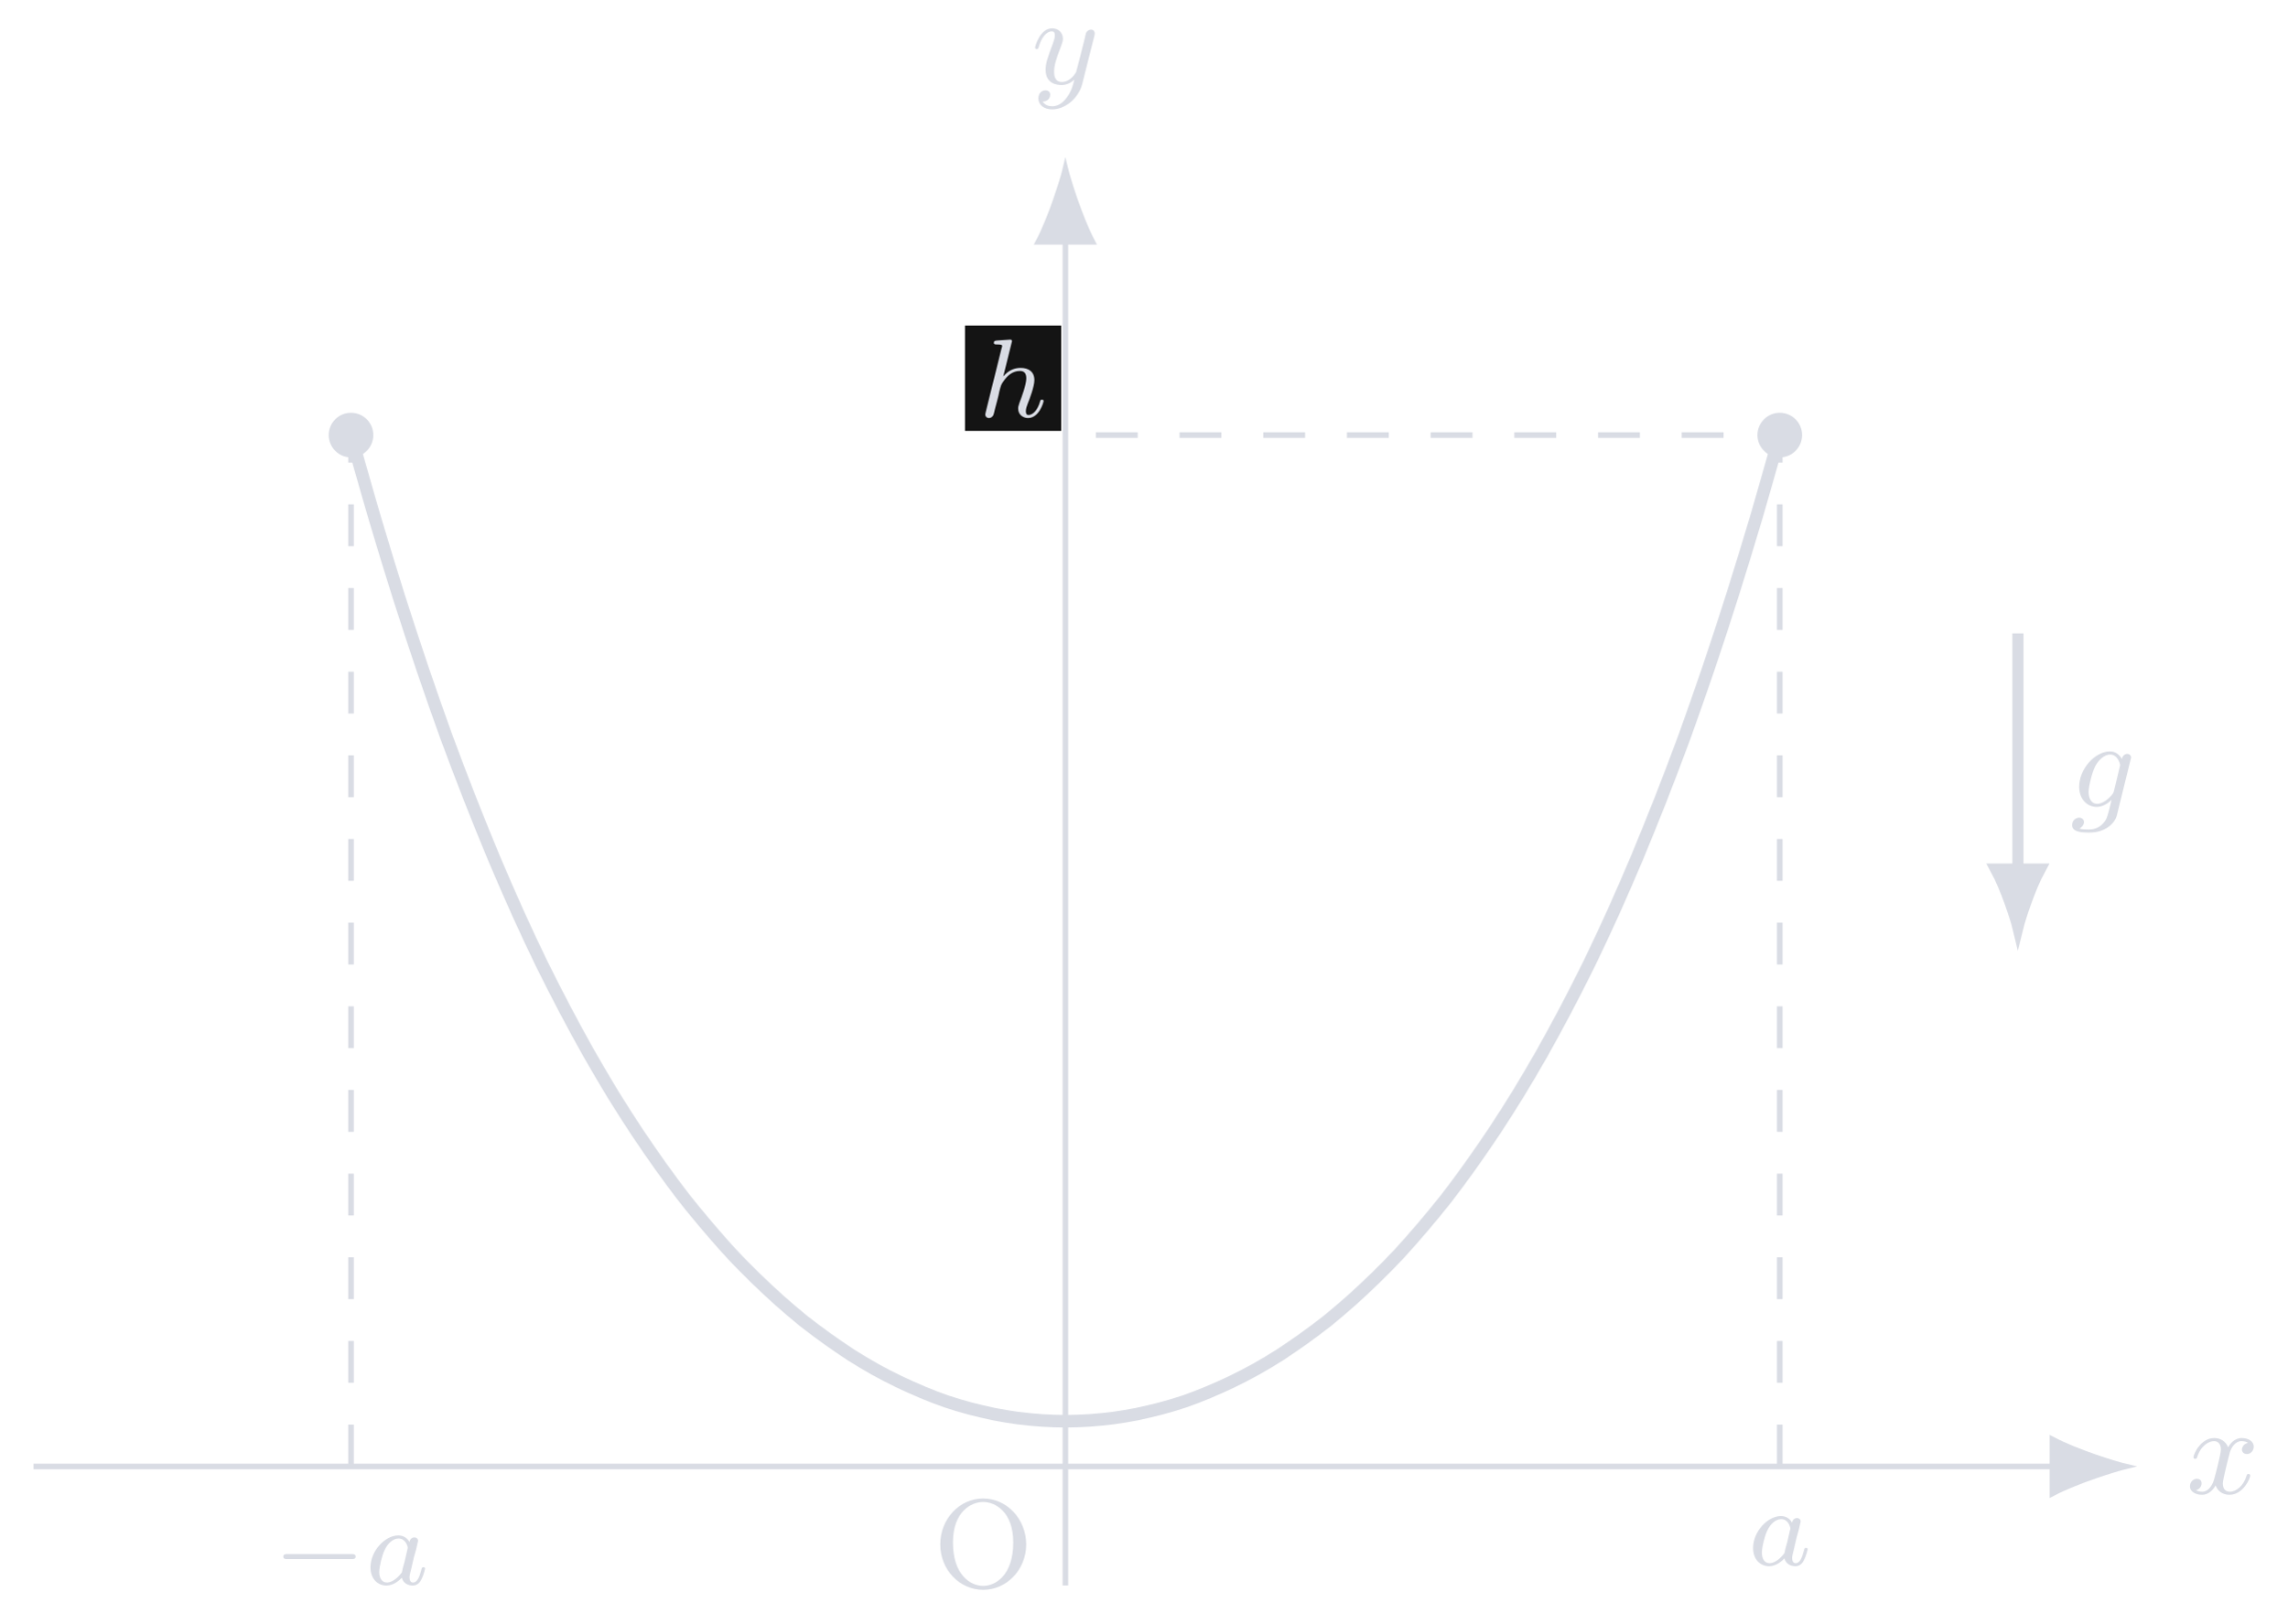
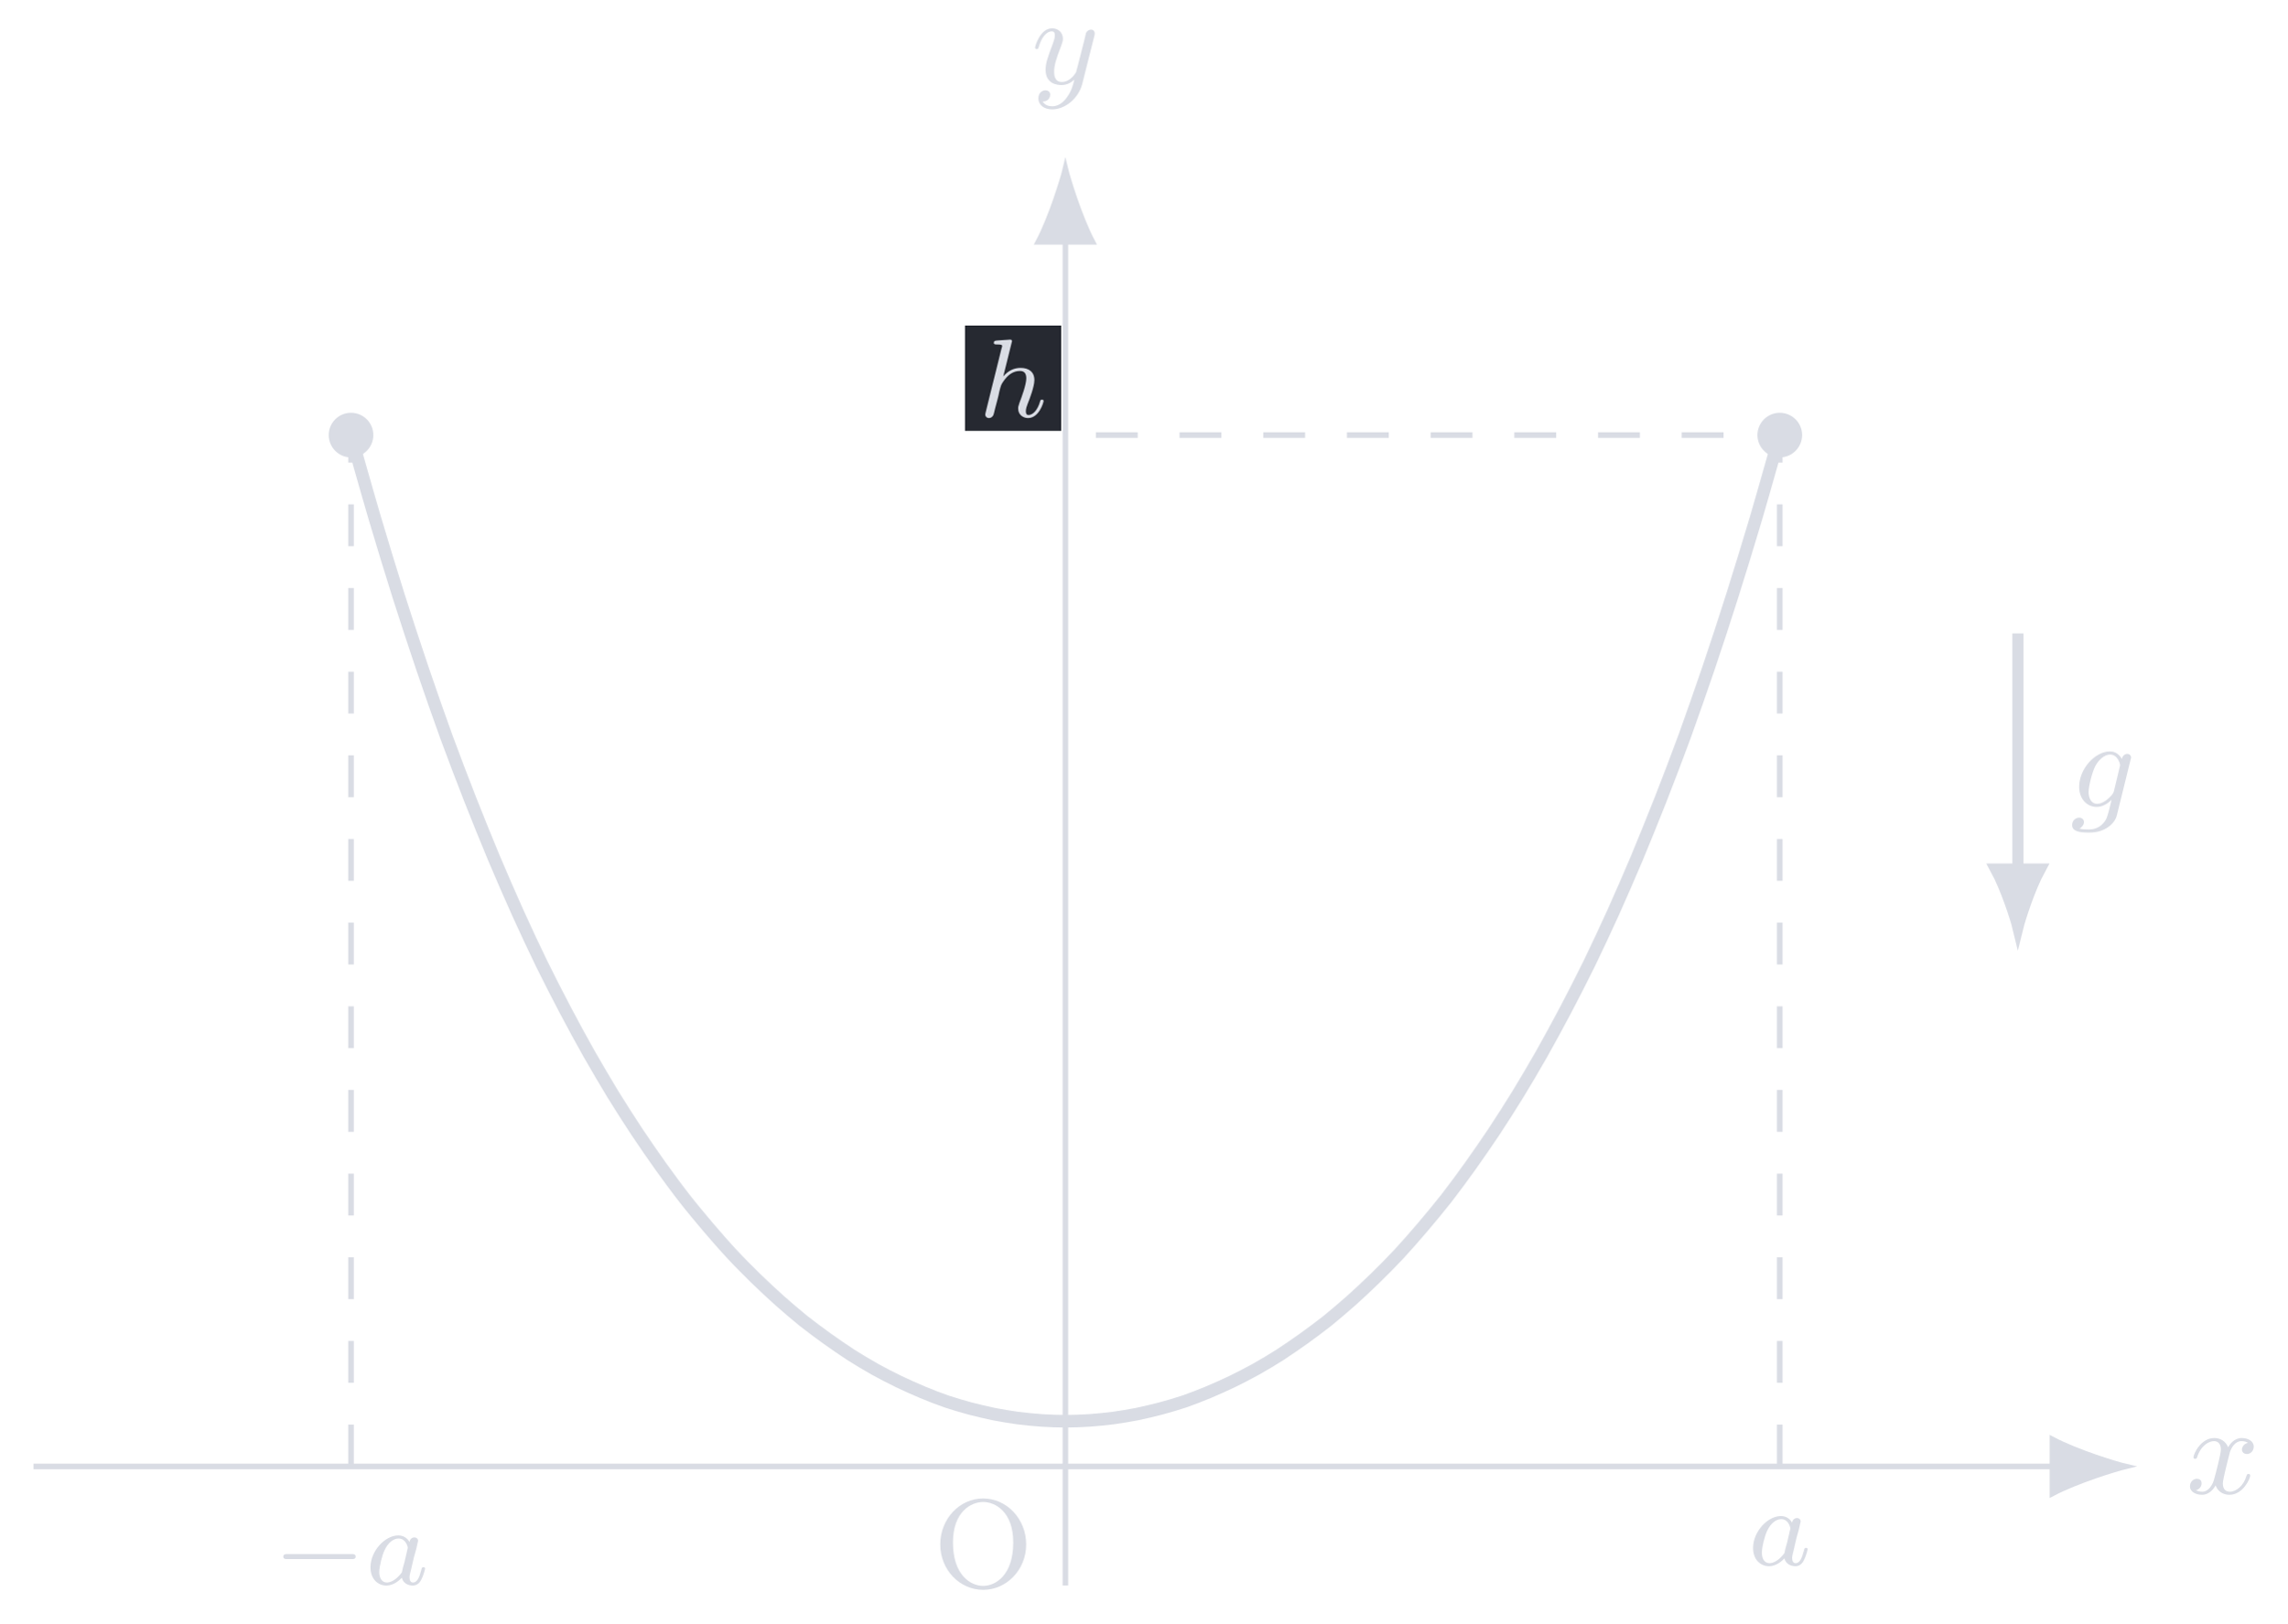
<svg xmlns="http://www.w3.org/2000/svg" xmlns:xlink="http://www.w3.org/1999/xlink" width="228.20pt" height="162.05pt" viewBox="0 0 163 115.75">
  <defs>
    <g>
      <g id="glyph-0-0">
        <path d="M 4.406 -3.609 C 4.078 -3.547 3.969 -3.266 3.969 -3.141 C 3.969 -2.969 4.094 -2.812 4.328 -2.812 C 4.578 -2.812 4.812 -3.031 4.812 -3.344 C 4.812 -3.75 4.375 -3.953 3.953 -3.953 C 3.406 -3.953 3.094 -3.484 2.984 -3.297 C 2.812 -3.734 2.422 -3.953 2 -3.953 C 1.031 -3.953 0.516 -2.812 0.516 -2.578 C 0.516 -2.5 0.578 -2.469 0.641 -2.469 C 0.719 -2.469 0.75 -2.516 0.766 -2.562 C 1.047 -3.453 1.641 -3.734 1.984 -3.734 C 2.234 -3.734 2.469 -3.562 2.469 -3.141 C 2.469 -2.812 2.094 -1.391 1.969 -0.953 C 1.891 -0.688 1.625 -0.125 1.141 -0.125 C 0.953 -0.125 0.766 -0.188 0.688 -0.234 C 0.922 -0.281 1.094 -0.5 1.094 -0.719 C 1.094 -0.953 0.938 -1.047 0.766 -1.047 C 0.5 -1.047 0.266 -0.828 0.266 -0.516 C 0.266 -0.078 0.75 0.094 1.125 0.094 C 1.641 0.094 1.953 -0.328 2.094 -0.578 C 2.312 0.016 2.844 0.094 3.078 0.094 C 4.047 0.094 4.562 -1.062 4.562 -1.281 C 4.562 -1.328 4.531 -1.391 4.438 -1.391 C 4.344 -1.391 4.328 -1.359 4.281 -1.219 C 4.094 -0.578 3.578 -0.125 3.109 -0.125 C 2.844 -0.125 2.609 -0.281 2.609 -0.719 C 2.609 -0.906 2.734 -1.406 2.812 -1.75 C 2.844 -1.906 3.094 -2.875 3.109 -2.938 C 3.219 -3.266 3.484 -3.734 3.938 -3.734 C 4.094 -3.734 4.266 -3.703 4.406 -3.609 Z M 4.406 -3.609 " />
      </g>
      <g id="glyph-0-1">
        <path d="M 4.5 -3.453 C 4.5 -3.484 4.516 -3.547 4.516 -3.594 C 4.516 -3.719 4.438 -3.859 4.25 -3.859 C 4.125 -3.859 3.969 -3.781 3.891 -3.609 C 3.891 -3.578 3.797 -3.219 3.75 -3.016 L 3.297 -1.234 C 3.219 -0.969 3.219 -0.953 3.203 -0.875 C 3.203 -0.828 2.812 -0.125 2.172 -0.125 C 1.625 -0.125 1.625 -0.688 1.625 -0.859 C 1.625 -1.266 1.734 -1.703 2.125 -2.703 C 2.188 -2.906 2.25 -3.031 2.25 -3.203 C 2.25 -3.641 1.922 -3.953 1.484 -3.953 C 0.625 -3.953 0.266 -2.688 0.266 -2.578 C 0.266 -2.5 0.328 -2.469 0.391 -2.469 C 0.484 -2.469 0.5 -2.531 0.531 -2.641 C 0.719 -3.297 1.078 -3.734 1.453 -3.734 C 1.672 -3.734 1.672 -3.562 1.672 -3.438 C 1.672 -3.281 1.625 -3.125 1.547 -2.906 C 1.125 -1.797 1.016 -1.422 1.016 -1 C 1.016 0 1.812 0.094 2.156 0.094 C 2.594 0.094 2.906 -0.141 3.062 -0.297 C 2.953 0.156 2.844 0.562 2.5 1.016 C 2.234 1.375 1.875 1.609 1.484 1.609 C 1.234 1.609 0.938 1.516 0.812 1.266 C 1.281 1.266 1.344 0.875 1.344 0.781 C 1.344 0.594 1.203 0.469 1 0.469 C 0.781 0.469 0.5 0.641 0.5 1.047 C 0.5 1.516 0.906 1.828 1.484 1.828 C 2.391 1.828 3.359 1.062 3.625 0.016 Z M 4.5 -3.453 " />
      </g>
      <g id="glyph-0-2">
        <path d="M 4.359 -3.516 C 4.359 -3.656 4.25 -3.781 4.078 -3.781 C 3.938 -3.781 3.75 -3.672 3.703 -3.422 C 3.5 -3.766 3.219 -3.953 2.844 -3.953 C 1.766 -3.953 0.656 -2.688 0.656 -1.438 C 0.656 -0.594 1.188 0 1.906 0 C 2.312 0 2.672 -0.219 2.969 -0.5 C 2.844 0 2.703 0.594 2.625 0.766 C 2.594 0.859 2.266 1.609 1.359 1.609 C 1.188 1.609 0.891 1.609 0.672 1.547 C 0.844 1.469 1 1.266 1 1.078 C 1 0.891 0.844 0.766 0.656 0.766 C 0.453 0.766 0.156 0.922 0.156 1.297 C 0.156 1.734 0.656 1.828 1.375 1.828 C 2.531 1.828 3.203 1.172 3.344 0.594 Z M 3.141 -1.156 C 3.094 -1 3.094 -0.984 2.953 -0.812 C 2.484 -0.297 2.109 -0.219 1.938 -0.219 C 1.5 -0.219 1.328 -0.656 1.328 -1.062 C 1.328 -1.406 1.547 -2.406 1.812 -2.922 C 2.047 -3.344 2.438 -3.734 2.859 -3.734 C 3.422 -3.734 3.578 -3.047 3.578 -2.969 C 3.578 -2.953 3.562 -2.891 3.547 -2.844 Z M 3.141 -1.156 " />
      </g>
      <g id="glyph-1-0">
        <path d="M 5.562 -1.812 C 5.688 -1.812 5.859 -1.812 5.859 -1.984 C 5.859 -2.172 5.688 -2.172 5.562 -2.172 L 1 -2.172 C 0.875 -2.172 0.703 -2.172 0.703 -1.984 C 0.703 -1.812 0.875 -1.812 1 -1.812 Z M 5.562 -1.812 " />
      </g>
      <g id="glyph-2-0">
        <path d="M 3.125 -3.031 C 3.047 -3.172 2.812 -3.5 2.328 -3.5 C 1.391 -3.5 0.344 -2.406 0.344 -1.219 C 0.344 -0.391 0.875 0.078 1.484 0.078 C 2 0.078 2.438 -0.328 2.578 -0.484 C 2.719 0.062 3.266 0.078 3.359 0.078 C 3.719 0.078 3.906 -0.219 3.969 -0.359 C 4.125 -0.641 4.234 -1.109 4.234 -1.141 C 4.234 -1.188 4.203 -1.234 4.109 -1.234 C 4.016 -1.234 4 -1.188 3.953 -1 C 3.844 -0.562 3.688 -0.141 3.375 -0.141 C 3.203 -0.141 3.125 -0.297 3.125 -0.516 C 3.125 -0.656 3.203 -0.922 3.25 -1.125 C 3.297 -1.312 3.406 -1.797 3.438 -1.938 L 3.609 -2.547 C 3.641 -2.734 3.734 -3.062 3.734 -3.109 C 3.734 -3.297 3.578 -3.359 3.469 -3.359 C 3.359 -3.359 3.156 -3.281 3.125 -3.031 Z M 2.578 -0.859 C 2.172 -0.312 1.766 -0.141 1.516 -0.141 C 1.141 -0.141 0.969 -0.484 0.969 -0.891 C 0.969 -1.266 1.172 -2.109 1.359 -2.469 C 1.578 -2.953 1.969 -3.281 2.344 -3.281 C 2.859 -3.281 3 -2.703 3 -2.609 C 3 -2.578 2.812 -1.797 2.766 -1.594 C 2.656 -1.219 2.656 -1.203 2.578 -0.859 Z M 2.578 -0.859 " />
      </g>
      <g id="glyph-2-1">
        <path d="M 2.328 -5.281 C 2.328 -5.297 2.359 -5.406 2.359 -5.406 C 2.359 -5.453 2.328 -5.516 2.234 -5.516 C 2.188 -5.516 1.953 -5.5 1.766 -5.484 L 1.312 -5.453 C 1.141 -5.438 1.062 -5.422 1.062 -5.281 C 1.062 -5.172 1.172 -5.172 1.266 -5.172 C 1.656 -5.172 1.656 -5.125 1.656 -5.047 C 1.656 -5.031 1.656 -5.016 1.609 -4.875 L 0.484 -0.344 C 0.453 -0.219 0.453 -0.172 0.453 -0.172 C 0.453 -0.031 0.562 0.078 0.719 0.078 C 0.844 0.078 0.953 0 1.016 -0.109 C 1.047 -0.156 1.109 -0.406 1.141 -0.562 L 1.328 -1.266 C 1.359 -1.391 1.438 -1.688 1.453 -1.812 C 1.578 -2.281 1.578 -2.297 1.75 -2.547 C 2.016 -2.938 2.391 -3.281 2.922 -3.281 C 3.219 -3.281 3.375 -3.125 3.375 -2.75 C 3.375 -2.312 3.047 -1.406 2.891 -1.016 C 2.797 -0.75 2.797 -0.703 2.797 -0.594 C 2.797 -0.141 3.172 0.078 3.5 0.078 C 4.281 0.078 4.609 -1.031 4.609 -1.141 C 4.609 -1.219 4.547 -1.234 4.5 -1.234 C 4.391 -1.234 4.375 -1.188 4.359 -1.109 C 4.172 -0.453 3.828 -0.141 3.531 -0.141 C 3.406 -0.141 3.344 -0.219 3.344 -0.406 C 3.344 -0.594 3.406 -0.766 3.484 -0.969 C 3.609 -1.266 3.953 -2.172 3.953 -2.625 C 3.953 -3.219 3.547 -3.5 2.969 -3.5 C 2.516 -3.5 2.094 -3.312 1.734 -2.891 Z M 2.328 -5.281 " />
      </g>
      <g id="glyph-3-0">
        <path d="M 6.641 -3.031 C 6.641 -4.859 5.25 -6.312 3.578 -6.312 C 1.891 -6.312 0.516 -4.859 0.516 -3.031 C 0.516 -1.219 1.906 0.203 3.578 0.203 C 5.234 0.203 6.641 -1.219 6.641 -3.031 Z M 5.719 -3.172 C 5.719 -0.859 4.469 -0.078 3.578 -0.078 C 2.672 -0.078 1.422 -0.859 1.422 -3.172 C 1.422 -5.359 2.703 -6.062 3.578 -6.062 C 4.438 -6.062 5.719 -5.359 5.719 -3.172 Z M 5.719 -3.172 " />
      </g>
    </g>
  </defs>
  <path fill="none" stroke-width="0.399" stroke-linecap="butt" stroke-linejoin="miter" stroke="#d9dce4" stroke-opacity="1" stroke-miterlimit="10" d="M -73.703 0.002 L 70.498 0.002 " transform="matrix(0.997845, 0, 0, -0.997845, 75.93103, 104.5642)" />
  <path fill-rule="nonzero" fill="#d9dce4" fill-opacity="1" stroke-width="0.399" stroke-linecap="butt" stroke-linejoin="miter" stroke="#d9dce4" stroke-opacity="1" stroke-miterlimit="10" d="M 5.19 0.002 C 4.556 0.15 1.753 1 -0.001 1.928 L -0.001 -1.924 C 1.753 -1 4.556 -0.151 5.19 0.002 Z M 5.19 0.002 " transform="matrix(0.997845, 0, 0, -0.997845, 146.2783, 104.5642)" />
  <g fill="#d9dce4" fill-opacity="1">
    <use xlink:href="#glyph-0-0" x="155.813" y="106.49" />
  </g>
  <path fill="none" stroke-width="0.399" stroke-linecap="butt" stroke-linejoin="miter" stroke="#d9dce4" stroke-opacity="1" stroke-miterlimit="10" d="M -0.001 -8.505 L -0.001 87.507 " transform="matrix(0.997845, 0, 0, -0.997845, 75.93103, 104.5642)" />
  <path fill-rule="nonzero" fill="#d9dce4" fill-opacity="1" stroke-width="0.399" stroke-linecap="butt" stroke-linejoin="miter" stroke="#d9dce4" stroke-opacity="1" stroke-miterlimit="10" d="M 5.19 0.001 C 4.552 0.15 1.753 1 -0.001 1.927 L -0.001 -1.925 C 1.753 -1.001 4.552 -0.151 5.19 0.001 Z M 5.19 0.001 " transform="matrix(0, -0.997845, -0.997845, 0, 75.93103, 17.24523)" />
  <g fill="#d9dce4" fill-opacity="1">
    <use xlink:href="#glyph-0-1" x="73.505" y="5.97" />
  </g>
  <path fill="none" stroke-width="0.897" stroke-linecap="butt" stroke-linejoin="miter" stroke="#d9dce4" stroke-opacity="1" stroke-miterlimit="10" d="M -51.025 73.703 C -51.025 73.703 -49.796 69.346 -49.322 67.749 C -48.853 66.152 -48.093 63.682 -47.624 62.194 C -47.15 60.703 -46.394 58.397 -45.921 57.007 C -45.451 55.614 -44.691 53.453 -44.222 52.157 C -43.748 50.865 -42.992 48.884 -42.519 47.679 C -42.049 46.477 -41.29 44.61 -40.82 43.482 C -40.346 42.359 -39.591 40.617 -39.117 39.571 C -38.647 38.526 -37.892 36.913 -37.418 35.942 C -36.944 34.975 -36.189 33.496 -35.715 32.599 C -35.245 31.703 -34.49 30.313 -34.016 29.479 C -33.542 28.645 -32.787 27.361 -32.317 26.59 C -31.843 25.819 -31.088 24.637 -30.614 23.924 C -30.144 23.212 -29.385 22.12 -28.915 21.458 C -28.442 20.796 -27.686 19.767 -27.212 19.164 C -26.743 18.557 -25.983 17.649 -25.513 17.093 C -25.04 16.537 -24.284 15.672 -23.81 15.167 C -23.341 14.658 -22.581 13.895 -22.111 13.437 C -21.638 12.975 -20.882 12.27 -20.409 11.848 C -19.939 11.429 -19.179 10.783 -18.71 10.403 C -18.236 10.027 -17.48 9.467 -17.007 9.127 C -16.537 8.79 -15.778 8.269 -15.308 7.964 C -14.834 7.663 -14.079 7.209 -13.605 6.946 C -13.135 6.68 -12.376 6.293 -11.906 6.066 C -11.432 5.838 -10.677 5.498 -10.203 5.302 C -9.733 5.103 -8.978 4.809 -8.504 4.648 C -8.03 4.488 -7.275 4.265 -6.805 4.139 C -6.331 4.014 -5.576 3.838 -5.102 3.74 C -4.629 3.646 -3.873 3.521 -3.403 3.458 C -2.93 3.396 -2.174 3.321 -1.7 3.29 C -1.231 3.255 -0.471 3.231 -0.001 3.231 C 0.472 3.231 1.228 3.255 1.702 3.29 C 2.171 3.321 2.931 3.396 3.401 3.458 C 3.874 3.521 4.63 3.646 5.103 3.74 C 5.573 3.838 6.333 4.014 6.802 4.139 C 7.276 4.265 8.032 4.488 8.505 4.648 C 8.975 4.809 9.734 5.103 10.204 5.302 C 10.678 5.498 11.433 5.838 11.907 6.066 C 12.377 6.293 13.132 6.68 13.606 6.946 C 14.08 7.209 14.835 7.663 15.309 7.964 C 15.779 8.269 16.534 8.79 17.008 9.127 C 17.482 9.467 18.237 10.027 18.711 10.403 C 19.181 10.783 19.936 11.429 20.41 11.848 C 20.884 12.27 21.639 12.975 22.109 13.437 C 22.582 13.895 23.338 14.658 23.812 15.167 C 24.281 15.672 25.041 16.537 25.511 17.093 C 25.984 17.649 26.74 18.557 27.214 19.164 C 27.683 19.767 28.443 20.796 28.913 21.458 C 29.386 22.12 30.142 23.212 30.615 23.924 C 31.085 24.637 31.845 25.819 32.314 26.59 C 32.788 27.361 33.544 28.645 34.017 29.479 C 34.487 30.313 35.246 31.703 35.716 32.599 C 36.19 33.496 36.945 34.975 37.419 35.942 C 37.889 36.913 38.648 38.526 39.118 39.571 C 39.592 40.617 40.347 42.359 40.821 43.482 C 41.291 44.61 42.046 46.477 42.52 47.679 C 42.994 48.884 43.749 50.865 44.223 52.157 C 44.693 53.453 45.448 55.614 45.922 57.007 C 46.396 58.397 47.151 60.703 47.621 62.194 C 48.094 63.682 48.85 66.152 49.324 67.749 C 49.797 69.346 51.023 73.703 51.023 73.703 " transform="matrix(0.997845, 0, 0, -0.997845, 75.93103, 104.5642)" />
  <path fill="none" stroke-width="0.399" stroke-linecap="butt" stroke-linejoin="miter" stroke="#d9dce4" stroke-opacity="1" stroke-dasharray="2.989 2.989" stroke-miterlimit="10" d="M -51.025 0.002 L -51.025 73.703 " transform="matrix(0.997845, 0, 0, -0.997845, 75.93103, 104.5642)" />
  <path fill="none" stroke-width="0.399" stroke-linecap="butt" stroke-linejoin="miter" stroke="#d9dce4" stroke-opacity="1" stroke-dasharray="2.989 2.989" stroke-miterlimit="10" d="M 51.023 0.002 L 51.023 73.703 L -0.001 73.703 " transform="matrix(0.997845, 0, 0, -0.997845, 75.93103, 104.5642)" />
  <path fill-rule="nonzero" fill="#d9dce4" fill-opacity="1" d="M 26.605 31.02 C 26.605 30.145 25.895 29.43 25.016 29.43 C 24.137 29.43 23.426 30.145 23.426 31.02 C 23.426 31.898 24.137 32.613 25.016 32.613 C 25.895 32.613 26.605 31.898 26.605 31.02 Z M 26.605 31.02 " />
  <path fill-rule="nonzero" fill="#d9dce4" fill-opacity="1" d="M 128.438 31.02 C 128.438 30.145 127.723 29.43 126.844 29.43 C 125.969 29.43 125.254 30.145 125.254 31.02 C 125.254 31.898 125.969 32.613 126.844 32.613 C 127.723 32.613 128.438 31.898 128.438 31.02 Z M 128.438 31.02 " />
  <g fill="#d9dce4" fill-opacity="1">
    <use xlink:href="#glyph-1-0" x="19.487" y="112.98" />
  </g>
  <g fill="#d9dce4" fill-opacity="1">
    <use xlink:href="#glyph-2-0" x="26.059" y="112.98" />
  </g>
  <g fill="#d9dce4" fill-opacity="1">
    <use xlink:href="#glyph-2-0" x="124.6" y="111.6" />
  </g>
-   <path fill-rule="nonzero" fill="#141414" fill-opacity="1" d="M 68.773 30.723 L 75.633 30.723 L 75.633 23.211 L 68.773 23.211 Z M 68.773 30.723 " />
+   <path fill-rule="nonzero" fill="#262931" fill-opacity="1" d="M 68.773 30.723 L 75.633 30.723 L 75.633 23.211 L 68.773 23.211 Z M 68.773 30.723 " />
  <g fill="#d9dce4" fill-opacity="1">
    <use xlink:href="#glyph-2-1" x="69.768" y="29.73" />
  </g>
  <g fill="#d9dce4" fill-opacity="1">
    <use xlink:href="#glyph-3-0" x="66.495" y="113.158" />
  </g>
  <path fill="none" stroke-width="0.797" stroke-linecap="butt" stroke-linejoin="miter" stroke="#d9dce4" stroke-opacity="1" stroke-miterlimit="10" d="M 68.032 59.528 L 68.032 42.687 " transform="matrix(0.997845, 0, 0, -0.997845, 75.93103, 104.5642)" />
  <path fill-rule="nonzero" fill="#d9dce4" fill-opacity="1" stroke-width="0.797" stroke-linecap="butt" stroke-linejoin="miter" stroke="#d9dce4" stroke-opacity="1" stroke-miterlimit="10" d="M 4.147 -0 C 3.638 0.125 1.399 0.822 0.001 1.585 L 0.001 -1.586 C 1.399 -0.822 3.638 -0.122 4.147 -0 Z M 4.147 -0 " transform="matrix(0, 0.997845, 0.997845, 0, 143.8166, 61.96746)" />
  <g fill="#d9dce4" fill-opacity="1">
    <use xlink:href="#glyph-0-2" x="147.526" y="57.535" />
  </g>
</svg>
